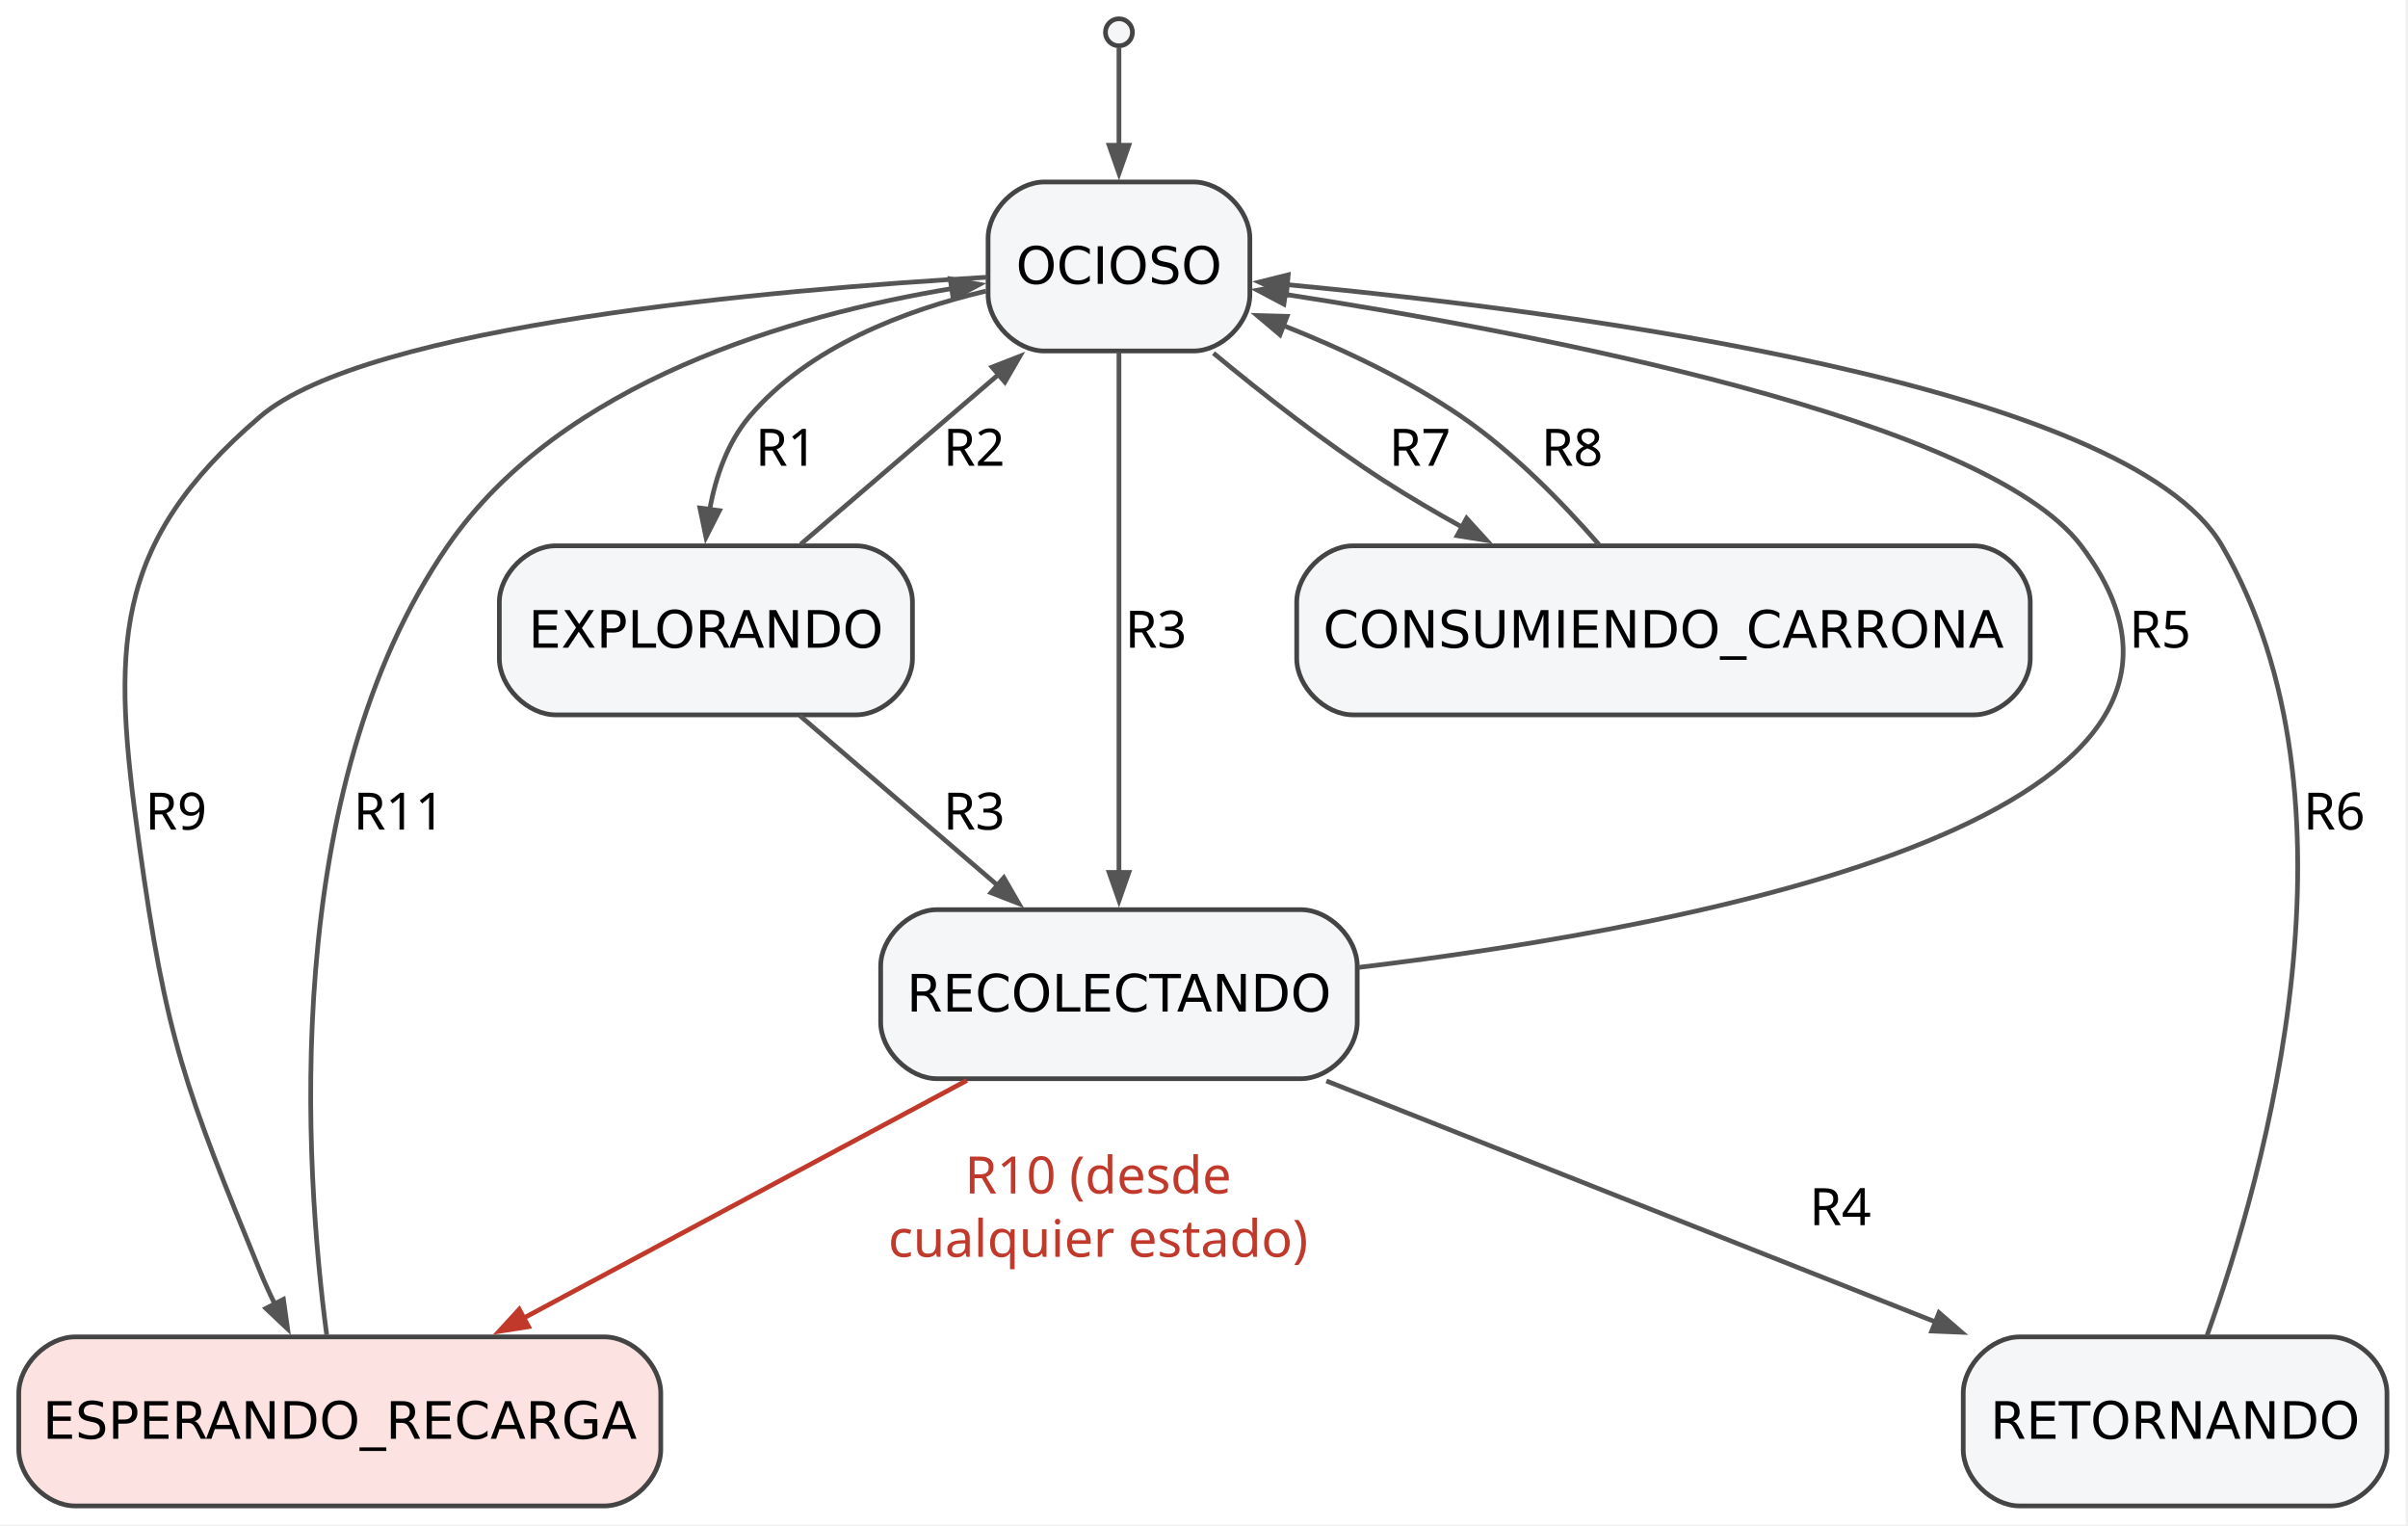
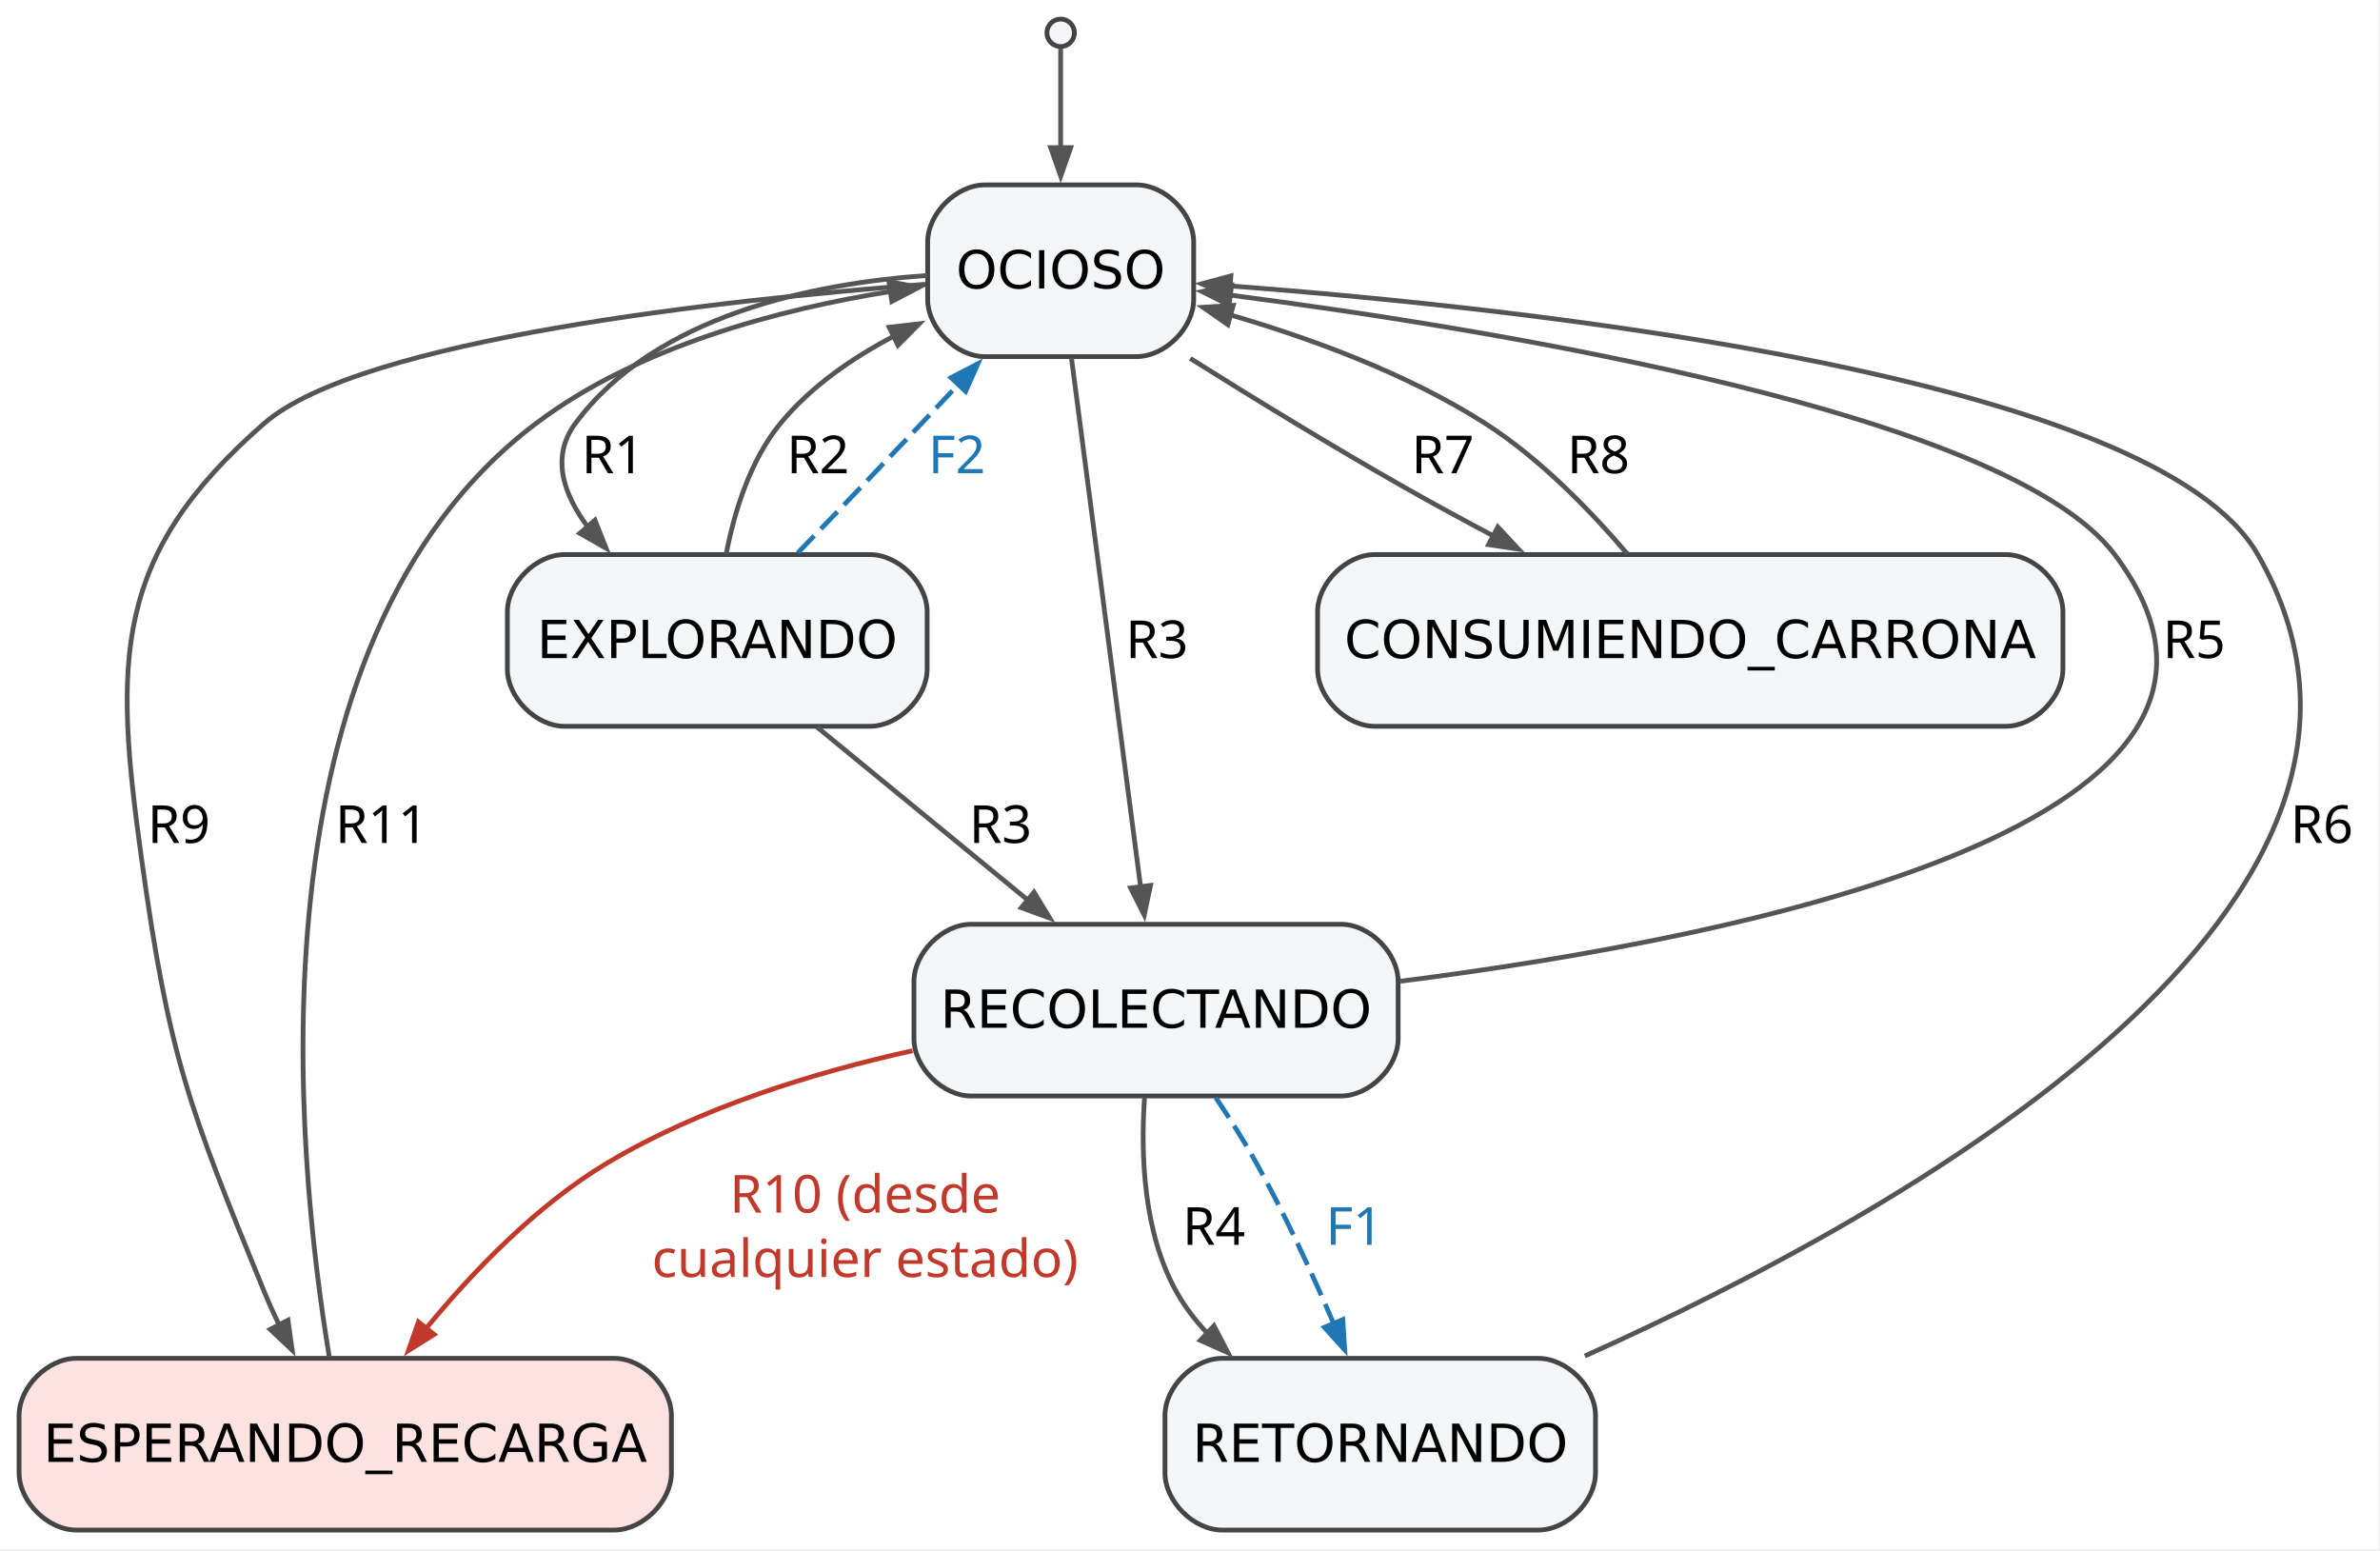
- <svg xmlns="http://www.w3.org/2000/svg" width="513pt" height="325pt" viewBox="0.00 0.00 513.00 325.00">
+ <svg xmlns="http://www.w3.org/2000/svg" width="499pt" height="325pt" viewBox="0.00 0.00 499.00 325.00">
  <g id="graph0" class="graph" transform="scale(1 1) rotate(0) translate(4 320.76)">
-     <polygon fill="white" stroke="none" points="-4,4 -4,-320.76 508.52,-320.76 508.52,4 -4,4" />
+     <polygon fill="white" stroke="none" points="-4,4 -4,-320.76 494.67,-320.76 494.67,4 -4,4" />
    <g id="node1" class="node">
-       <ellipse fill="#f4f6f8" stroke="#444444" cx="234.38" cy="-313.88" rx="2.88" ry="2.88" />
+       <ellipse fill="#f4f6f8" stroke="#444444" cx="218.38" cy="-313.88" rx="2.88" ry="2.88" />
    </g>
    <g id="node3" class="node">
-       <path fill="#f4f6f8" stroke="#444444" d="M250.27,-282C250.27,-282 218.5,-282 218.5,-282 212.5,-282 206.5,-276 206.5,-270 206.5,-270 206.5,-258 206.5,-258 206.5,-252 212.5,-246 218.5,-246 218.5,-246 250.27,-246 250.27,-246 256.27,-246 262.27,-252 262.27,-258 262.27,-258 262.27,-270 262.27,-270 262.27,-276 256.27,-282 250.27,-282" />
-       <text xml:space="preserve" text-anchor="middle" x="234.38" y="-260.3" font-family="DejaVu Sans" font-size="11.00">OCIOSO</text>
+       <path fill="#f4f6f8" stroke="#444444" d="M234.27,-282C234.27,-282 202.5,-282 202.5,-282 196.5,-282 190.5,-276 190.5,-270 190.5,-270 190.5,-258 190.5,-258 190.5,-252 196.5,-246 202.5,-246 202.5,-246 234.27,-246 234.27,-246 240.27,-246 246.27,-252 246.27,-258 246.27,-258 246.27,-270 246.27,-270 246.27,-276 240.27,-282 234.27,-282" />
+       <text xml:space="preserve" text-anchor="middle" x="218.38" y="-260.3" font-family="DejaVu Sans" font-size="11.00">OCIOSO</text>
    </g>
    <g id="edge1" class="edge">
-       <path fill="none" stroke="#555555" d="M234.38,-310.57C234.38,-306.64 234.38,-298.25 234.38,-289.72" />
-       <polygon fill="#555555" stroke="#555555" points="236.49,-289.82 234.39,-283.82 232.29,-289.82 236.49,-289.82" />
+       <path fill="none" stroke="#555555" d="M218.38,-310.57C218.38,-306.64 218.38,-298.25 218.38,-289.72" />
+       <polygon fill="#555555" stroke="#555555" points="220.49,-289.82 218.39,-283.82 216.29,-289.82 220.49,-289.82" />
    </g>
    <g id="node2" class="node">
      <path fill="#fde2e2" stroke="#444444" d="M124.77,-36C124.77,-36 12,-36 12,-36 6,-36 0,-30 0,-24 0,-24 0,-12 0,-12 0,-6 6,0 12,0 12,0 124.77,0 124.77,0 130.77,0 136.77,-6 136.77,-12 136.77,-12 136.77,-24 136.77,-24 136.77,-30 130.77,-36 124.77,-36" />
      <text xml:space="preserve" text-anchor="middle" x="68.39" y="-14.3" font-family="DejaVu Sans" font-size="11.00">ESPERANDO_RECARGA</text>
    </g>
    <g id="edge13" class="edge">
-       <path fill="none" stroke="#555555" d="M65.6,-36.43C60.94,-71.63 55.36,-152.28 91.39,-204.5 115.6,-239.6 164.89,-253.67 198.77,-259.29" />
-       <polygon fill="#555555" stroke="#555555" points="198.43,-261.36 204.68,-260.19 199.06,-257.21 198.43,-261.36" />
-       <text xml:space="preserve" text-anchor="middle" x="81.03" y="-144.05" font-family="DejaVu Sans Bold" font-size="11.00">R11</text>
+       <path fill="none" stroke="#555555" d="M65.03,-36.39C58.03,-78.5 47.24,-185.91 108.39,-232 129.97,-248.27 159.74,-256 182.87,-259.68" />
+       <polygon fill="#555555" stroke="#555555" points="182.39,-261.73 188.63,-260.52 182.99,-257.57 182.39,-261.73" />
+       <text xml:space="preserve" text-anchor="middle" x="76.02" y="-144.05" font-family="DejaVu Sans Bold" font-size="11.00">R11</text>
    </g>
    <g id="edge11" class="edge">
-       <path fill="none" stroke="#555555" d="M206.29,-261.71C160.89,-259.07 74.19,-251.56 51.39,-232 19.48,-204.64 19.86,-182.63 25.64,-141 31.41,-99.37 35.46,-88.9 51.39,-50 52.37,-47.59 53.5,-45.12 54.7,-42.68" />
+       <path fill="none" stroke="#555555" d="M190.01,-261.17C147.91,-257.91 71.67,-249.68 51.39,-232 19.7,-204.39 19.86,-182.63 25.64,-141 31.41,-99.37 35.46,-88.9 51.39,-50 52.37,-47.59 53.5,-45.12 54.7,-42.68" />
      <polygon fill="#555555" stroke="#555555" points="56.38,-44 57.27,-37.71 52.65,-42.07 56.38,-44" />
      <text xml:space="preserve" text-anchor="middle" x="33.51" y="-144.05" font-family="DejaVu Sans Bold" font-size="11.00">R9</text>
    </g>
    <g id="node4" class="node">
      <path fill="#f4f6f8" stroke="#444444" d="M178.39,-204.5C178.39,-204.5 114.38,-204.5 114.38,-204.5 108.38,-204.5 102.38,-198.5 102.38,-192.5 102.38,-192.5 102.38,-180.5 102.38,-180.5 102.38,-174.5 108.38,-168.5 114.38,-168.5 114.38,-168.5 178.39,-168.5 178.39,-168.5 184.39,-168.5 190.39,-174.5 190.39,-180.5 190.39,-180.5 190.39,-192.5 190.39,-192.5 190.39,-198.5 184.39,-204.5 178.39,-204.5" />
      <text xml:space="preserve" text-anchor="middle" x="146.38" y="-182.8" font-family="DejaVu Sans" font-size="11.00">EXPLORANDO</text>
    </g>
    <g id="edge2" class="edge">
-       <path fill="none" stroke="#555555" d="M206.04,-258.76C188.99,-254.73 168.23,-246.94 155.63,-232 151,-226.51 148.5,-219.29 147.19,-212.27" />
-       <polygon fill="#555555" stroke="#555555" points="149.27,-212 146.4,-206.33 145.11,-212.55 149.27,-212" />
-       <text xml:space="preserve" text-anchor="middle" x="163.51" y="-221.55" font-family="DejaVu Sans Bold" font-size="11.00">R1</text>
+       <path fill="none" stroke="#555555" d="M190.39,-263.01C166.51,-261.34 133.45,-254.7 116.64,-232 111.43,-224.98 114.07,-217.11 119.48,-209.97" />
+       <polygon fill="#555555" stroke="#555555" points="120.74,-211.72 123.09,-205.81 117.57,-208.97 120.74,-211.72" />
+       <text xml:space="preserve" text-anchor="middle" x="124.51" y="-221.55" font-family="DejaVu Sans Bold" font-size="11.00">R1</text>
    </g>
    <g id="node5" class="node">
-       <path fill="#f4f6f8" stroke="#444444" d="M273.14,-127C273.14,-127 195.62,-127 195.62,-127 189.62,-127 183.62,-121 183.62,-115 183.62,-115 183.62,-103 183.62,-103 183.62,-97 189.62,-91 195.62,-91 195.62,-91 273.14,-91 273.14,-91 279.14,-91 285.14,-97 285.14,-103 285.14,-103 285.14,-115 285.14,-115 285.14,-121 279.14,-127 273.14,-127" />
-       <text xml:space="preserve" text-anchor="middle" x="234.38" y="-105.3" font-family="DejaVu Sans" font-size="11.00">RECOLECTANDO</text>
+       <path fill="#f4f6f8" stroke="#444444" d="M277.14,-127C277.14,-127 199.62,-127 199.62,-127 193.62,-127 187.62,-121 187.62,-115 187.62,-115 187.62,-103 187.62,-103 187.62,-97 193.62,-91 199.62,-91 199.62,-91 277.14,-91 277.14,-91 283.14,-91 289.14,-97 289.14,-103 289.14,-103 289.14,-115 289.14,-115 289.14,-121 283.14,-127 277.14,-127" />
+       <text xml:space="preserve" text-anchor="middle" x="238.38" y="-105.3" font-family="DejaVu Sans" font-size="11.00">RECOLECTANDO</text>
    </g>
    <g id="edge4" class="edge">
-       <path fill="none" stroke="#555555" d="M234.38,-245.75C234.38,-218.66 234.38,-166.03 234.38,-134.86" />
-       <polygon fill="#555555" stroke="#555555" points="236.49,-134.94 234.39,-128.94 232.29,-134.94 236.49,-134.94" />
-       <text xml:space="preserve" text-anchor="middle" x="242.26" y="-182.8" font-family="DejaVu Sans Bold" font-size="11.00">R3</text>
+       <path fill="none" stroke="#555555" d="M220.64,-245.75C224.18,-218.66 231.06,-166.03 235.14,-134.86" />
+       <polygon fill="#555555" stroke="#555555" points="237.22,-135.15 235.91,-128.93 233.05,-134.6 237.22,-135.15" />
+       <text xml:space="preserve" text-anchor="middle" x="238.57" y="-182.8" font-family="DejaVu Sans Bold" font-size="11.00">R3</text>
    </g>
    <g id="node7" class="node">
      <path fill="#f4f6f8" stroke="#444444" d="M416.52,-204.5C416.52,-204.5 284.25,-204.5 284.25,-204.5 278.25,-204.5 272.25,-198.5 272.25,-192.5 272.25,-192.5 272.25,-180.5 272.25,-180.5 272.25,-174.5 278.25,-168.5 284.25,-168.5 284.25,-168.5 416.52,-168.5 416.52,-168.5 422.52,-168.5 428.52,-174.5 428.52,-180.5 428.52,-180.5 428.52,-192.5 428.52,-192.5 428.52,-198.5 422.52,-204.5 416.52,-204.5" />
      <text xml:space="preserve" text-anchor="middle" x="350.38" y="-182.8" font-family="DejaVu Sans" font-size="11.00">CONSUMIENDO_CARRONA</text>
    </g>
    <g id="edge9" class="edge">
-       <path fill="none" stroke="#555555" d="M254.52,-245.54C264.94,-236.9 278.09,-226.61 290.63,-218.5 296.04,-215.01 301.89,-211.58 307.73,-208.35" />
-       <polygon fill="#555555" stroke="#555555" points="308.44,-210.36 312.72,-205.66 306.44,-206.66 308.44,-210.36" />
+       <path fill="none" stroke="#555555" d="M245.55,-245.62C258.98,-237.19 275.51,-227.07 290.63,-218.5 296.66,-215.09 303.1,-211.59 309.43,-208.24" />
+       <polygon fill="#555555" stroke="#555555" points="310.04,-210.29 314.37,-205.64 308.09,-206.58 310.04,-210.29" />
      <text xml:space="preserve" text-anchor="middle" x="298.51" y="-221.55" font-family="DejaVu Sans Bold" font-size="11.00">R7</text>
    </g>
    <g id="edge3" class="edge">
-       <path fill="none" stroke="#555555" d="M166.58,-204.83C179.14,-215.6 195.4,-229.55 208.84,-241.09" />
-       <polygon fill="#555555" stroke="#555555" points="207.35,-242.57 213.27,-244.88 210.08,-239.38 207.35,-242.57" />
-       <text xml:space="preserve" text-anchor="middle" x="203.53" y="-221.55" font-family="DejaVu Sans Bold" font-size="11.00">R2</text>
+       <path fill="none" stroke="#555555" d="M148.26,-204.63C149.99,-213.59 153.29,-224.27 159.63,-232 165.93,-239.67 174.64,-245.69 183.41,-250.3" />
+       <polygon fill="#555555" stroke="#555555" points="182.43,-252.15 188.74,-252.89 184.27,-248.38 182.43,-252.15" />
+       <text xml:space="preserve" text-anchor="middle" x="167.51" y="-221.55" font-family="DejaVu Sans Bold" font-size="11.00">R2</text>
+     </g>
+     <g id="edge15" class="edge">
+       <path fill="none" stroke="#1f77b4" stroke-dasharray="5,2" d="M163.24,-204.84C167.54,-209.28 172.14,-214.06 176.38,-218.5 183.17,-225.6 190.53,-233.37 197.17,-240.41" />
+       <polygon fill="#1f77b4" stroke="#1f77b4" points="195.4,-241.59 201.04,-244.52 198.46,-238.71 195.4,-241.59" />
+       <text xml:space="preserve" text-anchor="middle" x="196.63" y="-221.55" font-family="DejaVu Sans Bold" font-size="11.00" fill="#1f77b4">F2</text>
    </g>
    <g id="edge5" class="edge">
-       <path fill="none" stroke="#555555" d="M166.35,-168.37C178.87,-157.63 195.12,-143.69 208.6,-132.12" />
-       <polygon fill="#555555" stroke="#555555" points="209.86,-133.81 213.04,-128.31 207.12,-130.62 209.86,-133.81" />
-       <text xml:space="preserve" text-anchor="middle" x="203.53" y="-144.05" font-family="DejaVu Sans Bold" font-size="11.00">R3</text>
+       <path fill="none" stroke="#555555" d="M167.26,-168.37C180.46,-157.54 197.64,-143.44 211.81,-131.81" />
+       <polygon fill="#555555" stroke="#555555" points="212.8,-133.72 216.1,-128.29 210.13,-130.47 212.8,-133.72" />
+       <text xml:space="preserve" text-anchor="middle" x="205.77" y="-144.05" font-family="DejaVu Sans Bold" font-size="11.00">R3</text>
    </g>
    <g id="edge12" class="edge">
-       <path fill="none" stroke="#c0392b" d="M201.98,-90.63C174.88,-76.1 136.13,-55.32 107.34,-39.89" />
-       <polygon fill="#c0392b" stroke="#c0392b" points="108.6,-38.18 102.32,-37.19 106.62,-41.88 108.6,-38.18" />
-       <text xml:space="preserve" text-anchor="middle" x="229.95" y="-66.55" font-family="DejaVu Sans Bold" font-size="11.00" fill="#c0392b">R10 (desde</text>
-       <text xml:space="preserve" text-anchor="middle" x="229.95" y="-53.05" font-family="DejaVu Sans Bold" font-size="11.00" fill="#c0392b">cualquier estado)</text>
+       <path fill="none" stroke="#c0392b" d="M187.33,-100.49C166.47,-95.88 142.74,-88.54 123.39,-77 108.53,-68.14 95.11,-54.17 85.24,-42.15" />
+       <polygon fill="#c0392b" stroke="#c0392b" points="87.02,-41.01 81.63,-37.63 83.73,-43.63 87.02,-41.01" />
+       <text xml:space="preserve" text-anchor="middle" x="177.38" y="-66.55" font-family="DejaVu Sans Bold" font-size="11.00" fill="#c0392b">R10 (desde</text>
+       <text xml:space="preserve" text-anchor="middle" x="177.38" y="-53.05" font-family="DejaVu Sans Bold" font-size="11.00" fill="#c0392b">cualquier estado)</text>
    </g>
    <g id="edge7" class="edge">
-       <path fill="none" stroke="#555555" d="M285.42,-114.7C359.25,-123.55 482.55,-147.23 439.38,-204.5 418.96,-231.6 322.61,-249.89 269.59,-258.09" />
-       <polygon fill="#555555" stroke="#555555" points="269.52,-255.98 263.9,-258.95 270.15,-260.13 269.52,-255.98" />
-       <text xml:space="preserve" text-anchor="middle" x="456.19" y="-182.8" font-family="DejaVu Sans Bold" font-size="11.00">R5</text>
+       <path fill="none" stroke="#555555" d="M289.63,-115.06C362.17,-124.3 481.55,-148.4 439.38,-204.5 417.19,-234.03 310.43,-251.54 253.82,-258.91" />
+       <polygon fill="#555555" stroke="#555555" points="253.69,-256.8 248.01,-259.64 254.22,-260.97 253.69,-256.8" />
+       <text xml:space="preserve" text-anchor="middle" x="456.04" y="-182.8" font-family="DejaVu Sans Bold" font-size="11.00">R5</text>
    </g>
    <g id="node6" class="node">
-       <path fill="#f4f6f8" stroke="#444444" d="M492.52,-36C492.52,-36 426.25,-36 426.25,-36 420.25,-36 414.25,-30 414.25,-24 414.25,-24 414.25,-12 414.25,-12 414.25,-6 420.25,0 426.25,0 426.25,0 492.52,0 492.52,0 498.52,0 504.52,-6 504.52,-12 504.52,-12 504.52,-24 504.52,-24 504.52,-30 498.52,-36 492.52,-36" />
-       <text xml:space="preserve" text-anchor="middle" x="459.38" y="-14.3" font-family="DejaVu Sans" font-size="11.00">RETORNANDO</text>
+       <path fill="#f4f6f8" stroke="#444444" d="M318.52,-36C318.52,-36 252.25,-36 252.25,-36 246.25,-36 240.25,-30 240.25,-24 240.25,-24 240.25,-12 240.25,-12 240.25,-6 246.25,0 252.25,0 252.25,0 318.52,0 318.52,0 324.52,0 330.52,-6 330.52,-12 330.52,-12 330.52,-24 330.52,-24 330.52,-30 324.52,-36 318.52,-36" />
+       <text xml:space="preserve" text-anchor="middle" x="285.38" y="-14.3" font-family="DejaVu Sans" font-size="11.00">RETORNANDO</text>
    </g>
    <g id="edge6" class="edge">
-       <path fill="none" stroke="#555555" d="M278.57,-90.52C315.95,-75.74 369.53,-54.54 408.66,-39.06" />
-       <polygon fill="#555555" stroke="#555555" points="409.09,-41.15 413.89,-36.99 407.54,-37.25 409.09,-41.15" />
-       <text xml:space="preserve" text-anchor="middle" x="388.06" y="-59.8" font-family="DejaVu Sans Bold" font-size="11.00">R4</text>
+       <path fill="none" stroke="#555555" d="M235.97,-90.67C235.13,-78.54 235.76,-62.35 242.63,-50 244.38,-46.86 246.6,-43.96 249.1,-41.29" />
+       <polygon fill="#555555" stroke="#555555" points="250.53,-42.82 253.46,-37.18 247.65,-39.77 250.53,-42.82" />
+       <text xml:space="preserve" text-anchor="middle" x="250.51" y="-59.8" font-family="DejaVu Sans Bold" font-size="11.00">R4</text>
+     </g>
+     <g id="edge14" class="edge">
+       <path fill="none" stroke="#1f77b4" stroke-dasharray="5,2" d="M250.92,-90.63C253.85,-86.27 256.85,-81.54 259.38,-77 265.42,-66.17 271.17,-53.67 275.72,-43.05" />
+       <polygon fill="#1f77b4" stroke="#1f77b4" points="277.54,-44.13 277.94,-37.78 273.67,-42.5 277.54,-44.13" />
+       <text xml:space="preserve" text-anchor="middle" x="279.97" y="-59.8" font-family="DejaVu Sans Bold" font-size="11.00" fill="#1f77b4">F1</text>
    </g>
    <g id="edge8" class="edge">
-       <path fill="none" stroke="#555555" d="M466.19,-36.31C478.61,-70.94 500.92,-150.09 469.38,-204.5 449.47,-238.86 330.97,-254.37 270.23,-260.13" />
-       <polygon fill="#555555" stroke="#555555" points="270.06,-258.04 264.28,-260.68 270.44,-262.22 270.06,-258.04" />
-       <text xml:space="preserve" text-anchor="middle" x="493.28" y="-144.05" font-family="DejaVu Sans Bold" font-size="11.00">R6</text>
+       <path fill="none" stroke="#555555" d="M328.28,-36.49C394.89,-66.38 511.41,-131.21 469.38,-204.5 448.05,-241.7 317.91,-255.99 253.89,-260.82" />
+       <polygon fill="#555555" stroke="#555555" points="253.76,-258.73 247.93,-261.26 254.07,-262.92 253.76,-258.73" />
+       <text xml:space="preserve" text-anchor="middle" x="482.79" y="-144.05" font-family="DejaVu Sans Bold" font-size="11.00">R6</text>
    </g>
    <g id="edge10" class="edge">
-       <path fill="none" stroke="#555555" d="M336.63,-204.78C328.8,-213.78 318.36,-224.46 307.38,-232 295.8,-239.96 281.84,-246.5 269.25,-251.49" />
-       <polygon fill="#555555" stroke="#555555" points="268.69,-249.46 263.83,-253.56 270.19,-253.38 268.69,-249.46" />
-       <text xml:space="preserve" text-anchor="middle" x="330.93" y="-221.55" font-family="DejaVu Sans Bold" font-size="11.00">R8</text>
+       <path fill="none" stroke="#555555" d="M337.2,-204.63C329.38,-213.81 318.79,-224.71 307.38,-232 291.1,-242.41 270.9,-249.81 253.85,-254.77" />
+       <polygon fill="#555555" stroke="#555555" points="253.44,-252.7 248.22,-256.34 254.57,-256.75 253.44,-252.7" />
+       <text xml:space="preserve" text-anchor="middle" x="331.14" y="-221.55" font-family="DejaVu Sans Bold" font-size="11.00">R8</text>
    </g>
  </g>
</svg>
